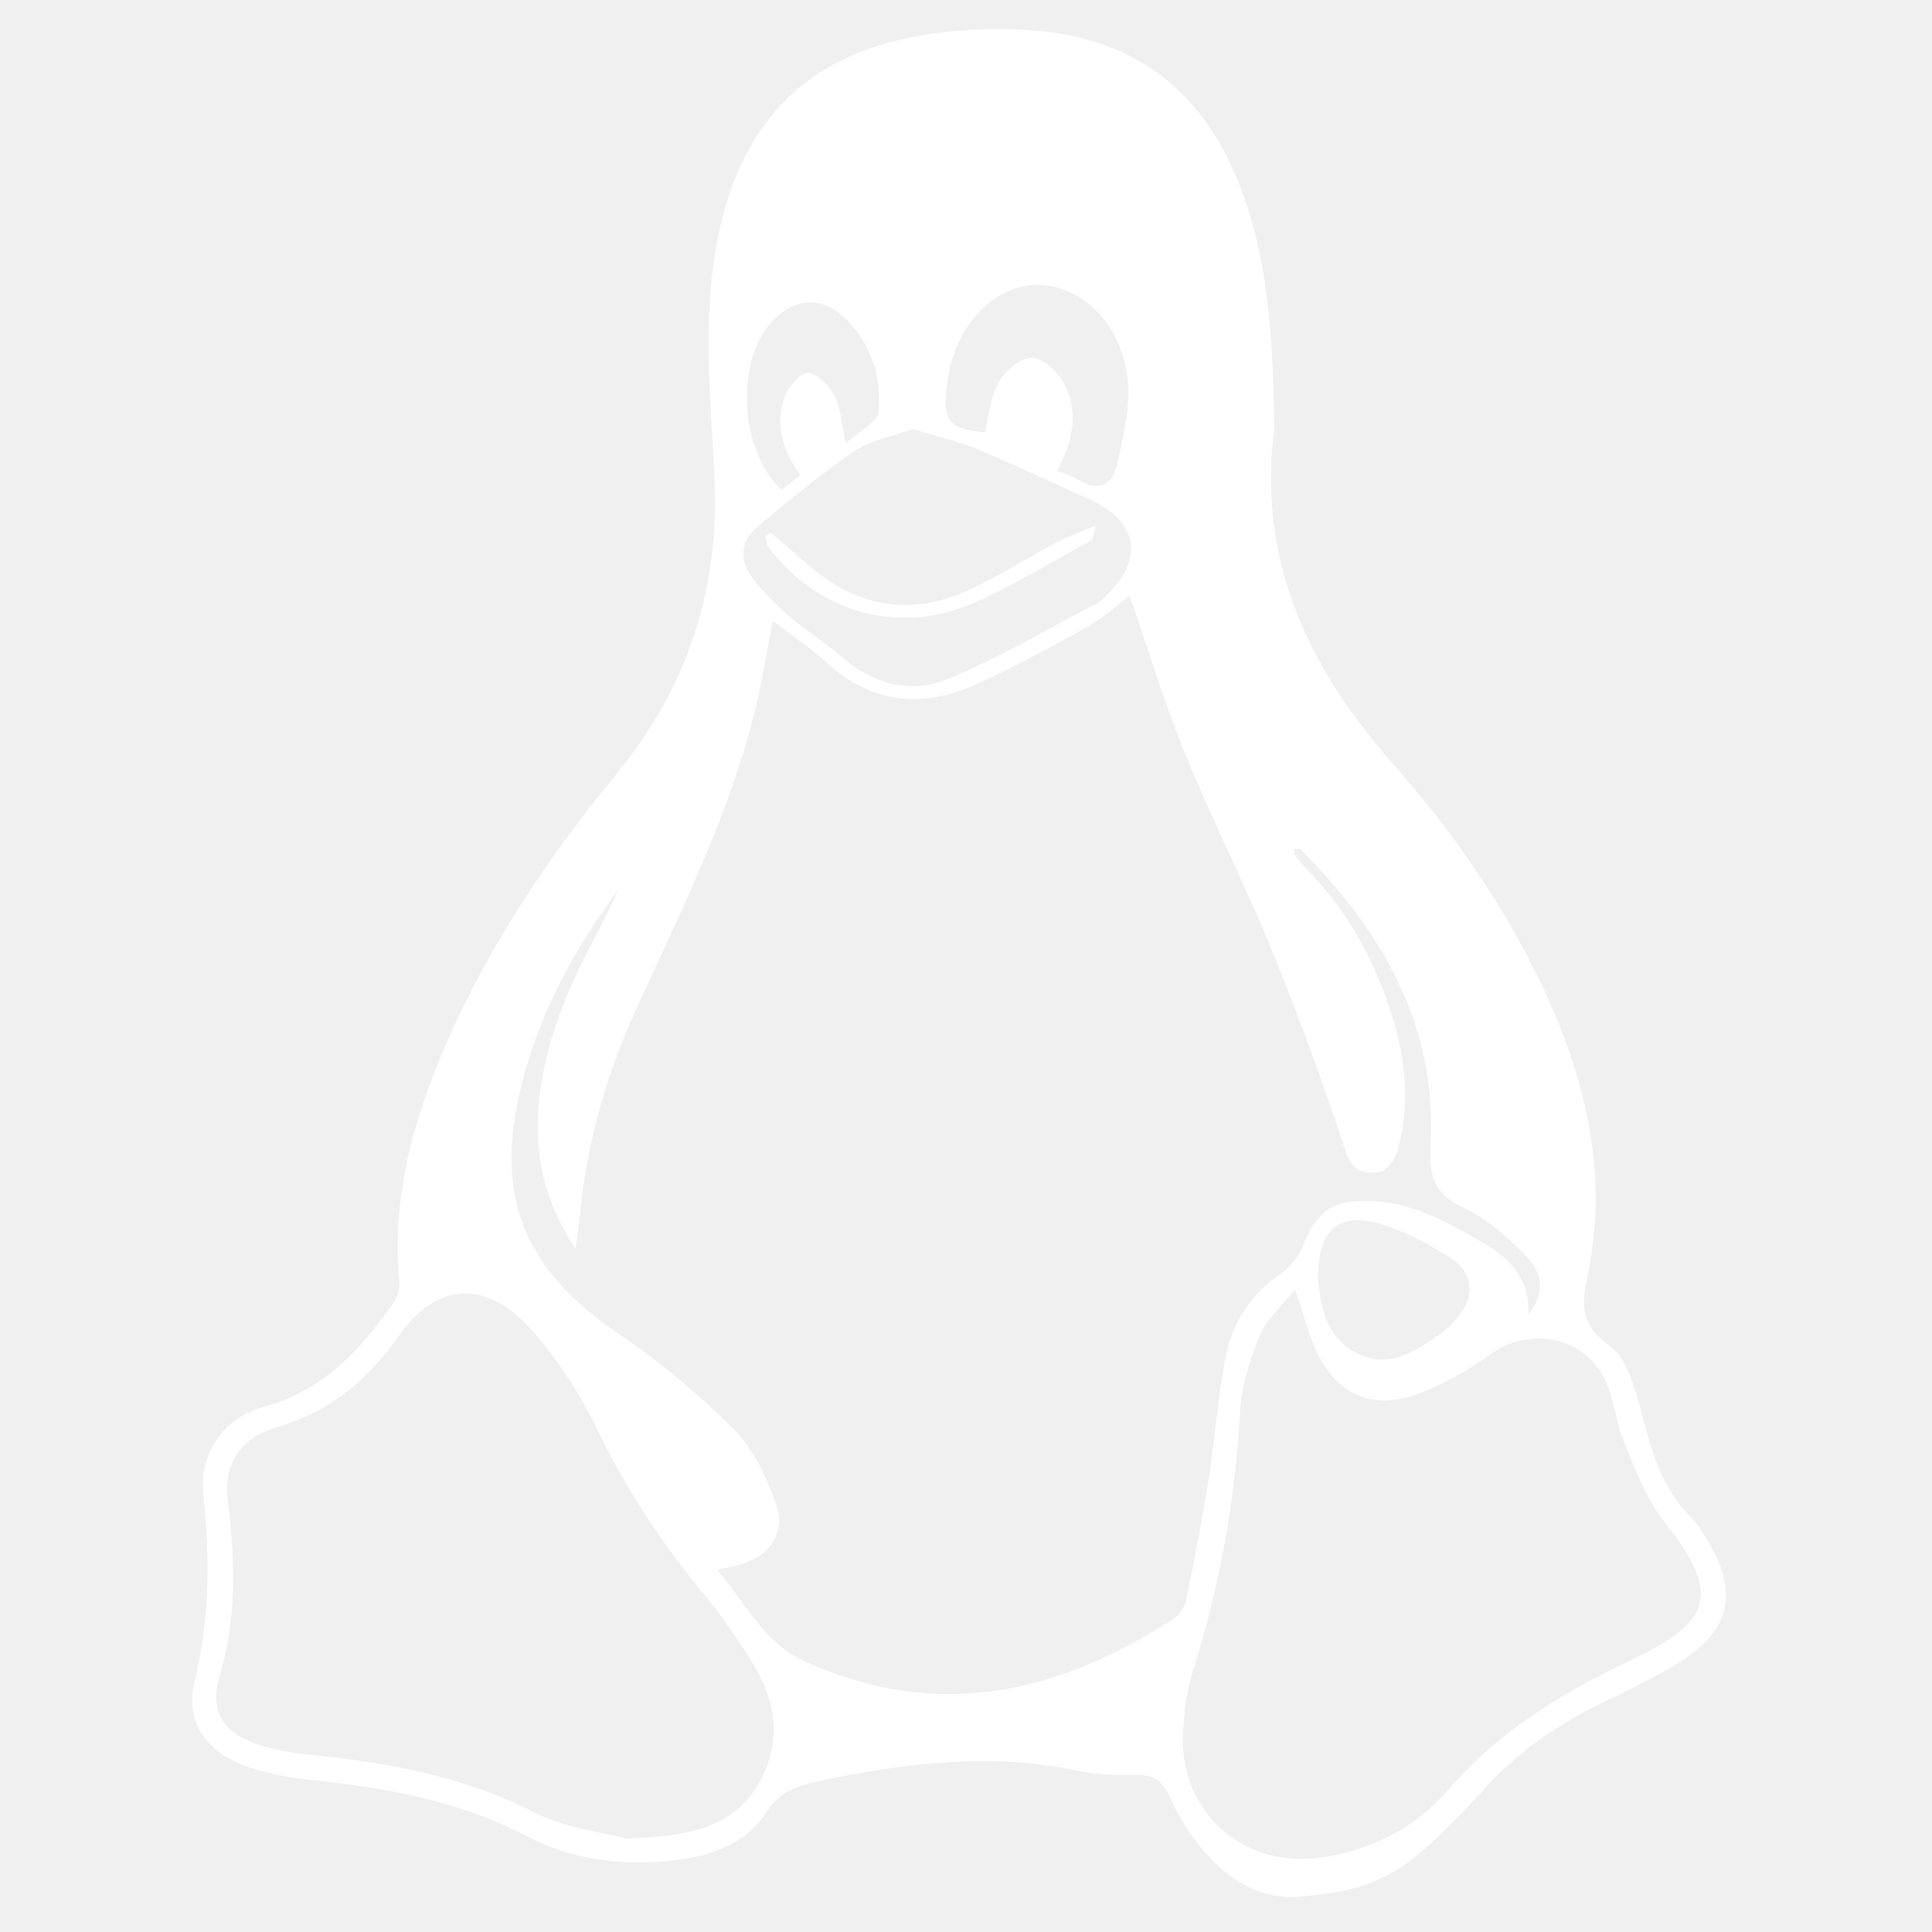
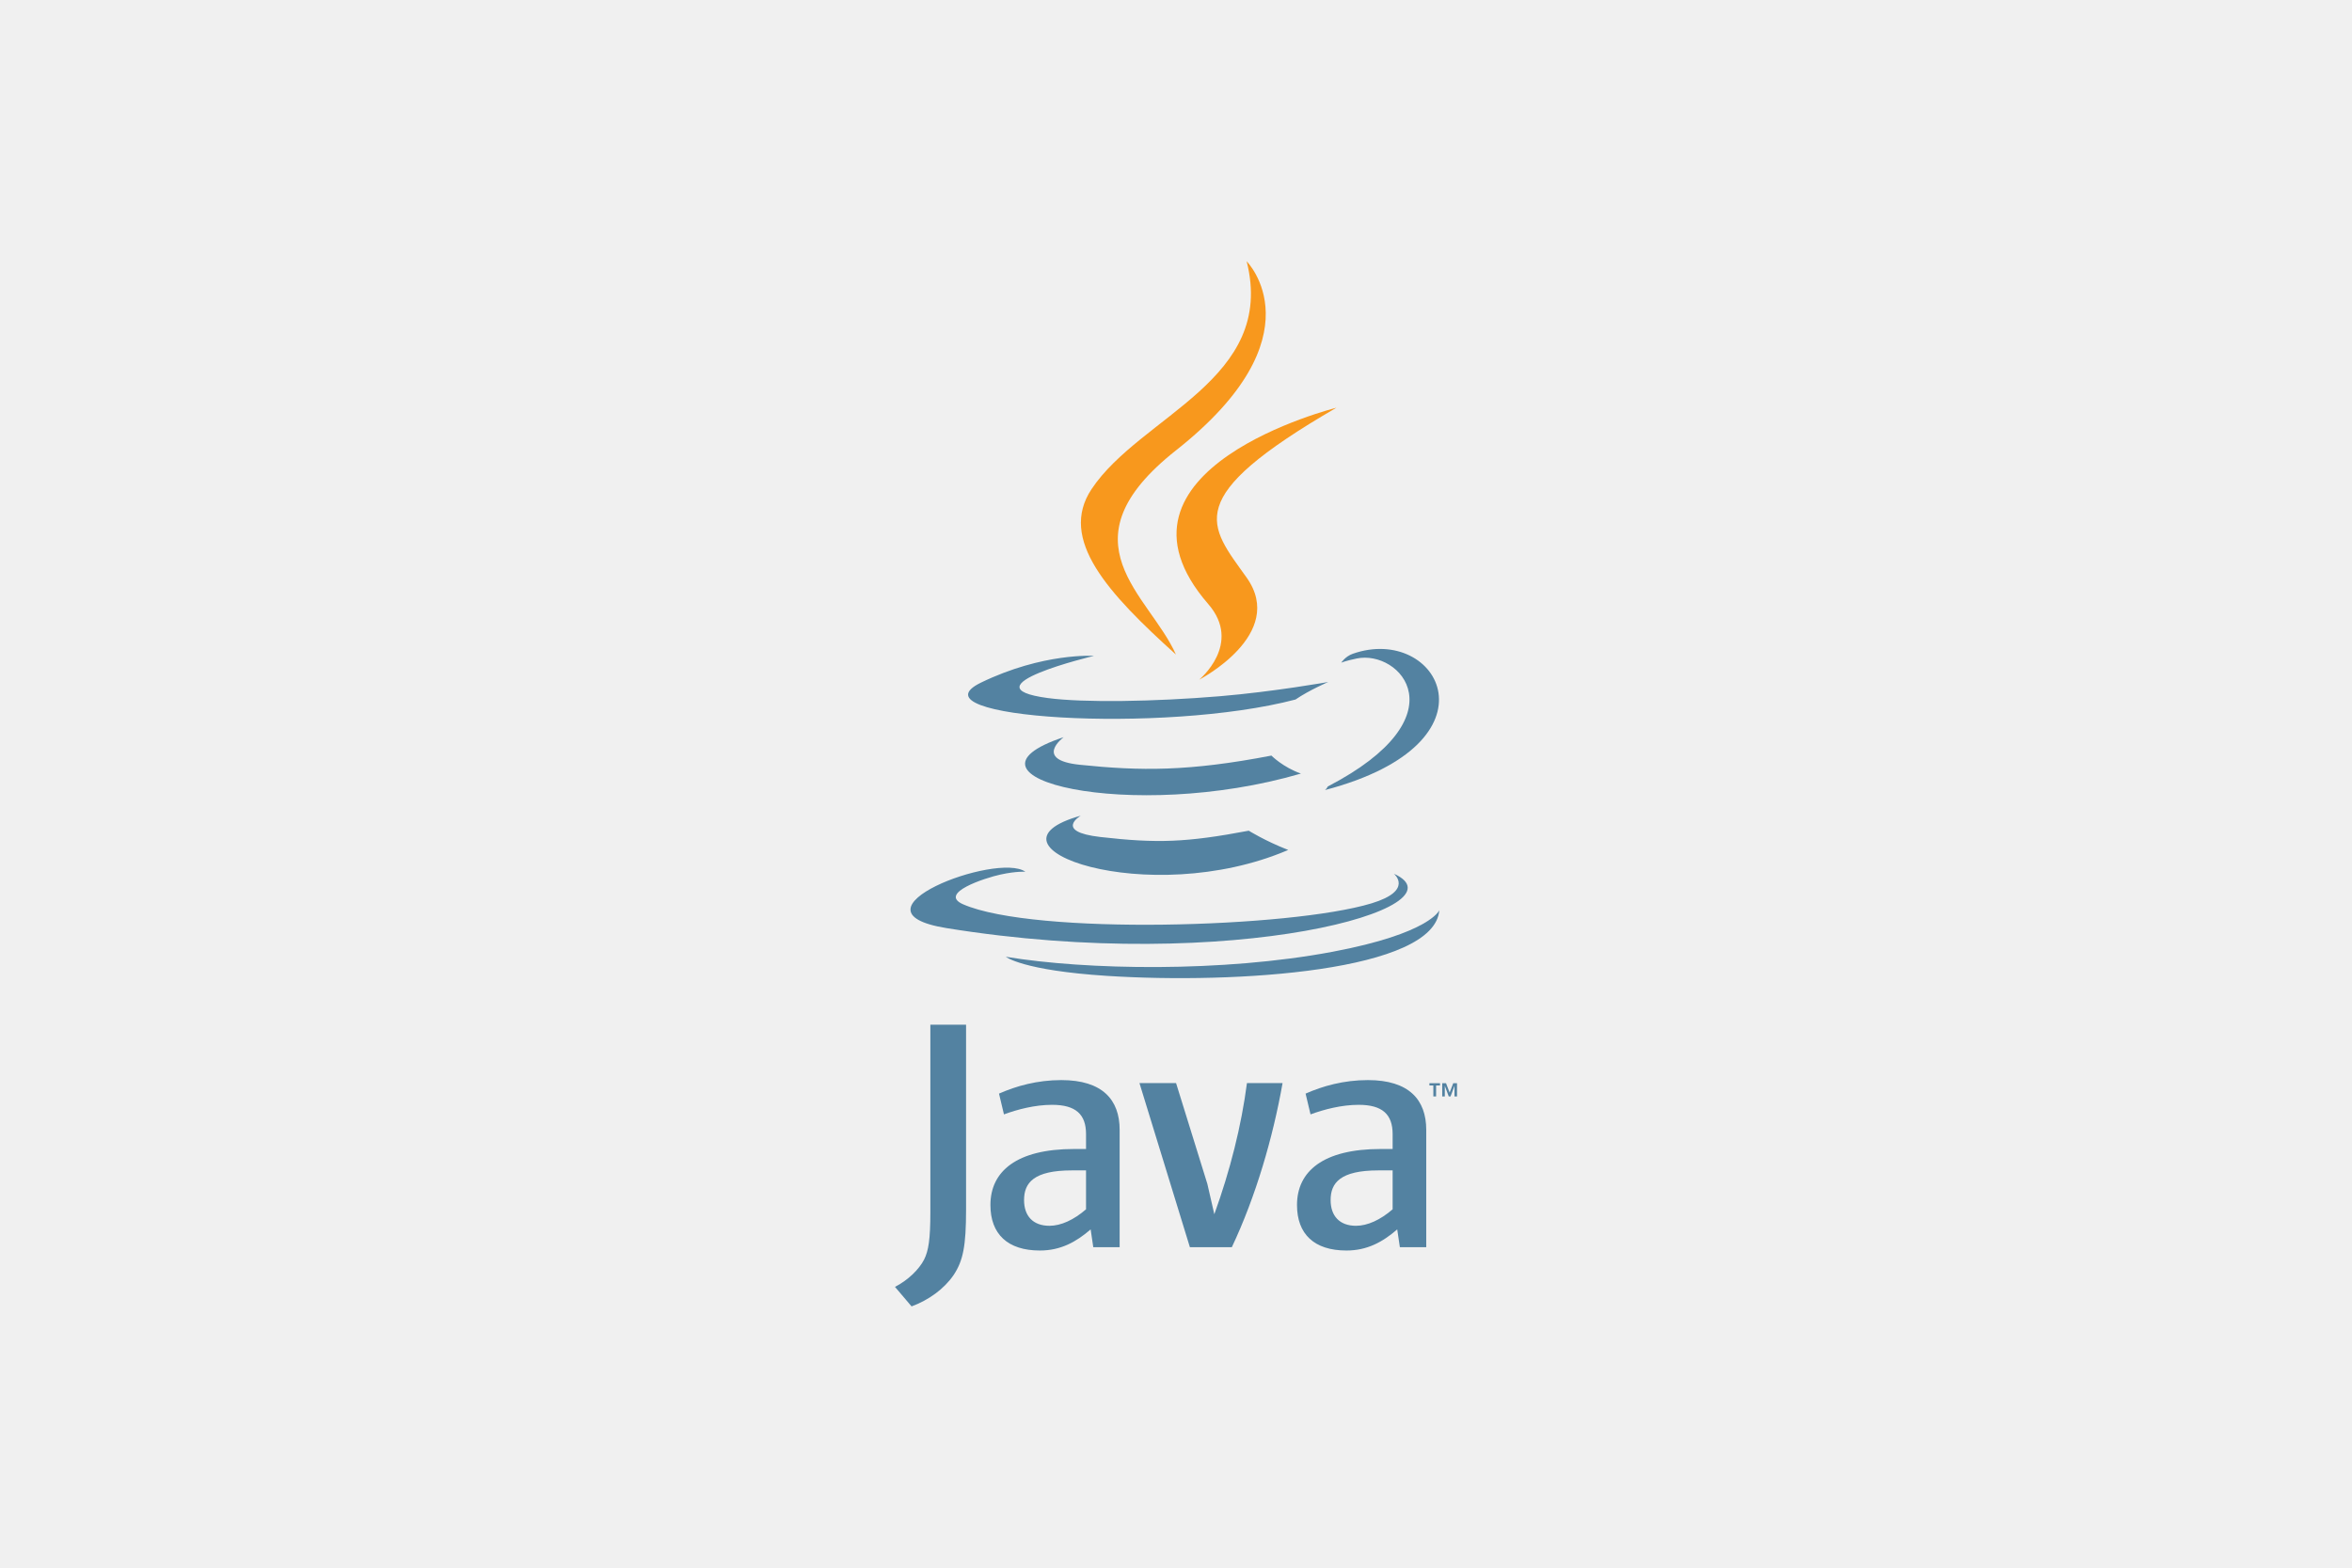
- <svg xmlns="http://www.w3.org/2000/svg" version="1.1" id="Layer_1" x="0px" y="0px" viewBox="0 0 200 200" style="enable-background:new 0 0 200 200;" xml:space="preserve">
-   <style type="text/css">
- 	.st0{fill:#FFFFFF;}
- </style>
-   <g>
-     <path class="st0" d="M176.56,159.15c-0.42-0.66-0.81-1.38-1.36-1.92c-3.09-3-4.21-6.86-5.25-10.89c-0.65-2.54-1.53-5.74-3.41-7.09   c-3.21-2.29-2.74-4.52-2.12-7.61c2.09-10.45-0.36-20.26-4.83-29.68c-3.95-8.34-9.2-15.85-15.27-22.74   c-8.8-9.98-14.22-21.06-12.4-34.97c-0.18-8.72-0.46-17.62-3.98-26.02c-3.79-9.04-10.63-14.11-20.32-15.02   c-3.7-0.35-7.53-0.24-11.2,0.29c-12.52,1.79-19.62,8.74-22.1,21.08c-1.65,8.24-0.76,16.51-0.36,24.78   c0.56,11.57-2.77,21.81-10.16,30.79c-6.95,8.45-13.03,17.49-17.45,27.55c-3.52,7.99-5.86,16.23-5.01,25.12   c0.07,0.68-0.24,1.53-0.65,2.11c-3.4,4.83-7.16,8.98-13.3,10.68c-4.18,1.15-6.8,4.71-6.33,9.19c0.67,6.46,0.68,12.69-0.89,19.1   c-1.14,4.64,1.44,7.78,6.11,9.21c1.74,0.53,3.56,0.89,5.37,1.08c7.92,0.84,15.66,2.09,22.89,5.89c4.6,2.42,9.79,3.1,15.04,2.53   c3.86-0.42,7.6-1.67,9.72-4.96c1.68-2.62,3.86-2.94,6.43-3.47c8.53-1.75,17.04-2.7,25.69-0.9c1.95,0.4,4,0.53,5.99,0.46   c1.89-0.07,2.87,0.44,3.7,2.3c0,0,4.57,11.03,13.37,10.3c8.8-0.72,11.3-2.73,18.85-10.79c3.3-3.75,7.17-6.58,11.58-8.79   c2.89-1.44,5.81-2.82,8.59-4.46C179.2,168.9,180.12,164.79,176.56,159.15z M98.03,39.78c0.69-5.86,4.68-10.25,9.34-10.29   c4.76-0.04,9.06,4.42,9.42,10.4c0.16,2.69-0.55,5.47-1.15,8.15c-0.49,2.2-1.92,2.93-4.04,1.62c-0.58-0.36-1.26-0.54-2.16-0.91   c1.64-3.09,2.25-6.1,0.74-9c-0.63-1.22-2.17-2.67-3.33-2.7c-1.17-0.03-2.79,1.33-3.47,2.51c-0.87,1.51-0.98,3.44-1.43,5.21   C98.1,44.31,97.57,43.66,98.03,39.78z M79.88,33.33c2.31-2.58,5.3-2.71,7.77-0.23c2.62,2.64,3.61,6.03,3.29,9.57   c-0.1,1.05-1.95,1.93-3.37,3.23c-0.52-2.24-0.58-3.81-1.25-5.05c-0.54-1.01-1.83-2.28-2.74-2.24c-0.85,0.03-2.01,1.5-2.38,2.57   c-0.99,2.82-0.15,5.47,1.66,8.02c-0.7,0.54-1.35,1.04-1.97,1.52C76.54,46.54,76.08,37.57,79.88,33.33z M78.34,54.58   c3.29-2.72,6.57-5.48,10.09-7.87c1.72-1.17,3.98-1.54,6.05-2.29c2.45,0.75,4.74,1.27,6.89,2.15c3.78,1.55,7.45,3.37,11.19,5.01   c5.34,2.33,6.03,6.36,1.71,10.31c-0.19,0.18-0.37,0.39-0.6,0.51c-5.17,2.68-10.19,5.69-15.56,7.9c-3.81,1.57-7.7,0.55-10.97-2.29   c-1.84-1.59-3.94-2.89-5.76-4.49c-1.41-1.24-2.79-2.63-3.81-4.2C76.52,57.71,76.81,55.85,78.34,54.58z M78.52,184.65   c-2.65,4.57-7.16,5.43-13.61,5.68c-2.23-0.6-6.29-1.02-9.69-2.75c-7.34-3.74-15.11-5.14-23.13-5.92c-1.55-0.15-3.12-0.42-4.62-0.84   c-4.06-1.12-5.91-3.31-4.74-7.31c1.78-6.04,1.62-11.94,0.86-18.04c-0.49-3.96,1.27-6.63,5.16-7.77c5.51-1.61,9.36-4.89,12.6-9.51   c3.79-5.39,8.91-5.73,13.4-0.82c2.78,3.04,5.14,6.64,6.94,10.35c3.03,6.25,6.74,11.97,11.17,17.28c1.67,2,3.14,4.18,4.57,6.36   C80.2,175.58,81.2,180.03,78.52,184.65z M121.6,167.5c-11.94,7.81-24.44,10.67-38.13,4.57c-4.44-1.98-6.22-6.06-9.26-9.57   c1.03-0.22,1.7-0.33,2.34-0.51c3.13-0.89,4.85-3.31,3.77-6.34c-0.97-2.73-2.3-5.62-4.29-7.62c-3.6-3.62-7.58-6.97-11.81-9.82   c-9.97-6.71-13.17-14.3-10.21-26c1.88-7.43,5.47-14.06,10.08-20.22c-0.83,1.68-1.61,3.38-2.49,5.02   c-2.86,5.34-5.17,10.86-5.8,16.97c-0.54,5.28,0.42,10.21,3.77,15.27c0.22-1.62,0.39-2.66,0.49-3.7c0.7-7.37,2.74-14.36,5.8-21.08   c4.62-10.15,9.66-20.14,12.33-31.06c0.7-2.85,1.14-5.76,1.81-9.16c2.01,1.56,3.94,2.86,5.64,4.4c4.72,4.27,9.97,4.69,15.53,2.14   c3.87-1.78,7.63-3.8,11.36-5.87c1.57-0.87,2.91-2.14,4.41-3.26c1.88,5.42,3.52,10.91,5.67,16.19c2.83,6.93,6.24,13.63,9.07,20.56   c2.79,6.84,5.33,13.79,7.63,20.8c0.7,2.13,1.99,2.31,3.45,2.12c0.72-0.1,1.63-1.26,1.88-2.11c1.49-5.13,0.8-10.21-0.89-15.16   c-1.82-5.35-4.58-10.16-8.59-14.2c-0.43-0.43-0.79-0.92-1.15-1.41c-0.08-0.11-0.03-0.32-0.04-0.6c0.25,0.03,0.55-0.04,0.68,0.09   c8.45,8.46,14.14,18.28,13.44,30.61c-0.2,3.51,0.53,5.16,3.67,6.62c2.44,1.13,4.58,3.14,6.47,5.13c1.51,1.59,1.69,3.74-0.04,5.8   c0.23-3.62-1.77-5.73-4.43-7.3c-4.29-2.54-8.67-4.98-13.95-4.39c-2.54,0.28-3.87,1.94-4.78,4.26c-0.48,1.23-1.42,2.49-2.5,3.23   c-3.07,2.11-4.94,5.02-5.64,8.51c-0.83,4.17-1.1,8.46-1.76,12.67c-0.67,4.2-1.49,8.38-2.33,12.55   C122.65,166.29,122.18,167.12,121.6,167.5z M150.86,136.43c-0.5,0.6-1.07,1.16-1.71,1.61c-2.6,1.83-5.35,3.73-8.64,2.07   c-3.26-1.65-3.86-4.92-4.07-7.84c-0.01-4.93,2.13-6.85,6.42-5.58c2.62,0.77,5.16,2.11,7.44,3.63   C152.61,131.87,152.66,134.29,150.86,136.43z M168.98,171.79c-7.16,3.39-13.76,7.35-19.04,13.48c-3.35,3.9-7.91,6.26-13.13,7.02   c-8.12,1.18-14.74-4.7-14.35-12.86c0.1-2.16,0.37-4.38,1.02-6.43c2.78-8.78,4.39-17.73,4.9-26.93c0.15-2.64,1-5.33,2.02-7.79   c0.71-1.71,2.27-3.06,3.65-4.84c0.95,2.74,1.44,4.89,2.4,6.8c2.03,4.03,5.55,5.67,9.81,4.22c2.83-0.96,5.59-2.46,7.99-4.24   c4.06-3,9.98-1.84,12.01,2.85c0.86,1.98,1.05,4.24,1.88,6.24c1.15,2.77,2.21,5.73,4.03,8.04   C178.01,164.8,177.57,167.71,168.98,171.79z" />
-     <path class="st0" d="M101.04,62.31c4.11-1.86,7.98-4.22,11.94-6.38c0.19-0.11,0.19-0.57,0.46-1.53c-1.62,0.68-2.8,1.08-3.89,1.66   c-2.99,1.59-5.88,3.41-8.93,4.87c-6.14,2.94-11.82,2.03-16.95-2.44c-1.29-1.13-2.59-2.23-3.89-3.35c-0.18,0.13-0.35,0.27-0.53,0.4   c0.1,0.38,0.09,0.85,0.31,1.14C84.82,63.54,93.2,65.85,101.04,62.31z" />
-   </g>
+ <svg xmlns="http://www.w3.org/2000/svg" height="800" width="1200" viewBox="-43.624 -135.226 378.076 811.359">
+   <path d="M278.577 426.546h-2.038v-1.14h5.486v1.14h-2.024v5.688h-1.424zm10.942.297h-.032l-2.019 5.392h-.924l-2.006-5.392h-.025v5.392h-1.342v-6.828h1.975l1.86 4.835 1.854-4.835h1.968v6.828h-1.31v-5.392zM96.154 286.925s-14.178 8.245 10.09 11.035c29.4 3.354 44.426 2.873 76.825-3.259 0 0 8.518 5.341 20.414 9.967-72.63 31.128-164.376-1.803-107.329-17.743m-8.875-40.62s-15.902 11.771 8.384 14.283c31.406 3.24 56.208 3.505 99.125-4.759 0 0 5.936 6.018 15.27 9.309-87.814 25.678-185.623 2.025-122.779-18.833" fill="#5382a1" />
+   <path d="M162.098 177.4c17.896 20.604-4.702 39.145-4.702 39.145s45.441-23.458 24.572-52.833c-19.491-27.394-34.438-41.005 46.479-87.934 0 0-127.013 31.722-66.349 101.622" fill="#f8981d" />
+   <path d="M258.157 316.97s10.492 8.645-11.555 15.333c-41.923 12.7-174.488 16.535-211.314.506-13.238-5.759 11.587-13.751 19.396-15.428 8.144-1.766 12.798-1.437 12.798-1.437-14.722-10.371-95.157 20.364-40.857 29.166 148.084 24.015 269.943-10.814 231.532-28.14M102.972 204.218s-67.431 16.016-23.879 21.832c18.389 2.462 55.047 1.905 89.193-.956 27.906-2.354 55.927-7.359 55.927-7.359s-9.84 4.214-16.959 9.075c-68.475 18.009-200.756 9.631-162.674-8.79 32.206-15.568 58.392-13.802 58.392-13.802m120.963 67.614c69.608-36.171 37.424-70.931 14.96-66.248-5.506 1.146-7.961 2.139-7.961 2.139s2.044-3.202 5.948-4.588c44.441-15.624 78.619 46.081-14.346 70.52 0 .001 1.077-.962 1.399-1.823" fill="#5382a1" />
+   <path d="M181.968 0s38.55 38.563-36.563 97.862c-60.233 47.568-13.735 74.69-.025 105.678-35.159-31.722-60.961-59.647-43.651-85.637C127.136 79.752 197.522 61.255 181.968 0" fill="#f8981d" />
+   <path d="M109.812 369.847c66.815 4.277 169.417-2.373 171.847-33.988 0 0-4.671 11.985-55.219 21.503-57.028 10.732-127.364 9.479-169.081 2.601.001-.001 8.54 7.068 52.453 9.884m-10.95 120.802c-6.303 5.467-12.96 8.536-18.934 8.536-8.527 0-13.134-5.113-13.134-13.314 0-8.871 4.936-15.357 24.739-15.357h7.328v20.135m17.393 19.623V449.53c0-15.517-8.85-25.756-30.188-25.756-12.457 0-23.369 3.076-32.238 6.999l2.56 10.752c6.983-2.563 16.022-4.949 24.894-4.949 12.292 0 17.58 4.949 17.58 15.181v7.677h-6.135c-29.865 0-43.337 11.593-43.337 28.994 0 15.017 8.878 23.553 25.594 23.553 10.745 0 18.766-4.436 26.264-10.928l1.361 9.22h13.645zm58.044 0h-21.692l-26.106-84.96h18.943l16.199 52.2 3.601 15.699c8.195-22.698 13.991-45.726 16.89-67.899h18.427c-4.937 27.977-13.821 58.685-26.262 84.96m83.213-19.623c-6.315 5.467-12.984 8.536-18.958 8.536-8.512 0-13.131-5.113-13.131-13.314 0-8.871 4.948-15.357 24.749-15.357h7.34v20.135m17.39 19.623V449.53c0-15.517-8.872-25.756-30.185-25.756-12.466 0-23.382 3.076-32.247 6.999l2.556 10.752c6.986-2.563 16.042-4.949 24.907-4.949 12.283 0 17.579 4.949 17.579 15.181v7.677h-6.145c-29.874 0-43.34 11.593-43.34 28.994 0 15.017 8.871 23.553 25.584 23.553 10.751 0 18.769-4.436 26.28-10.928l1.366 9.22h13.645zM30.32 524.7c-4.958 7.239-12.966 12.966-21.733 16.206L0 530.801c6.673-3.424 12.396-8.954 15.055-14.105 2.3-4.581 3.252-10.485 3.252-24.604v-96.995h18.478v95.666c-.001 18.876-1.51 26.501-6.465 33.937" fill="#5382a1" />
</svg>
